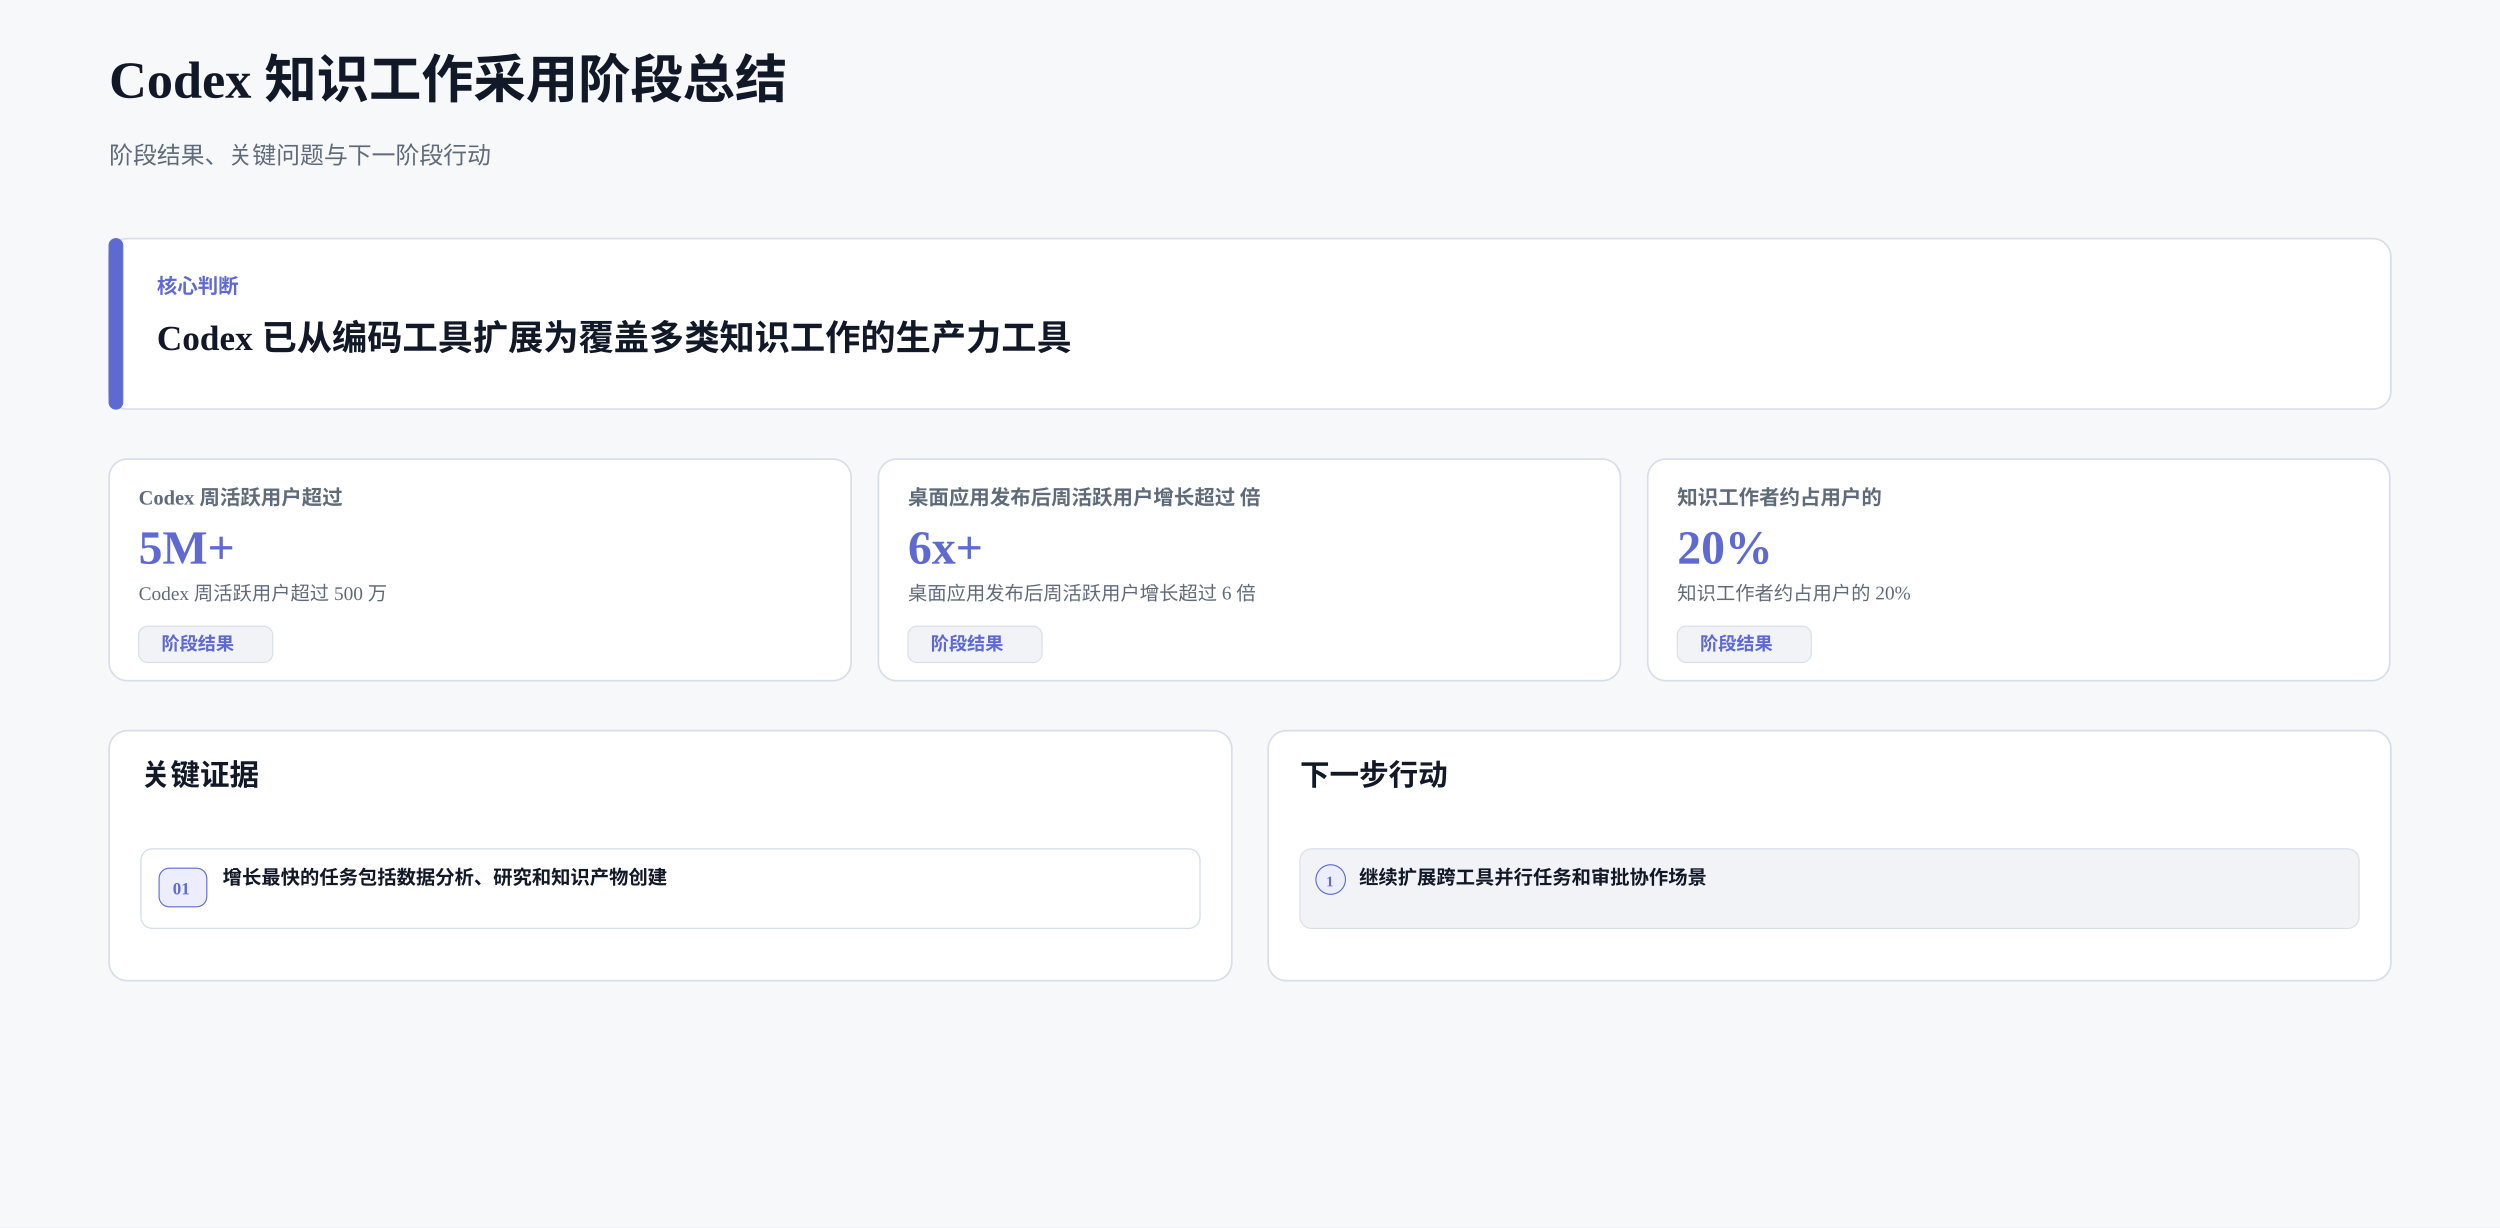
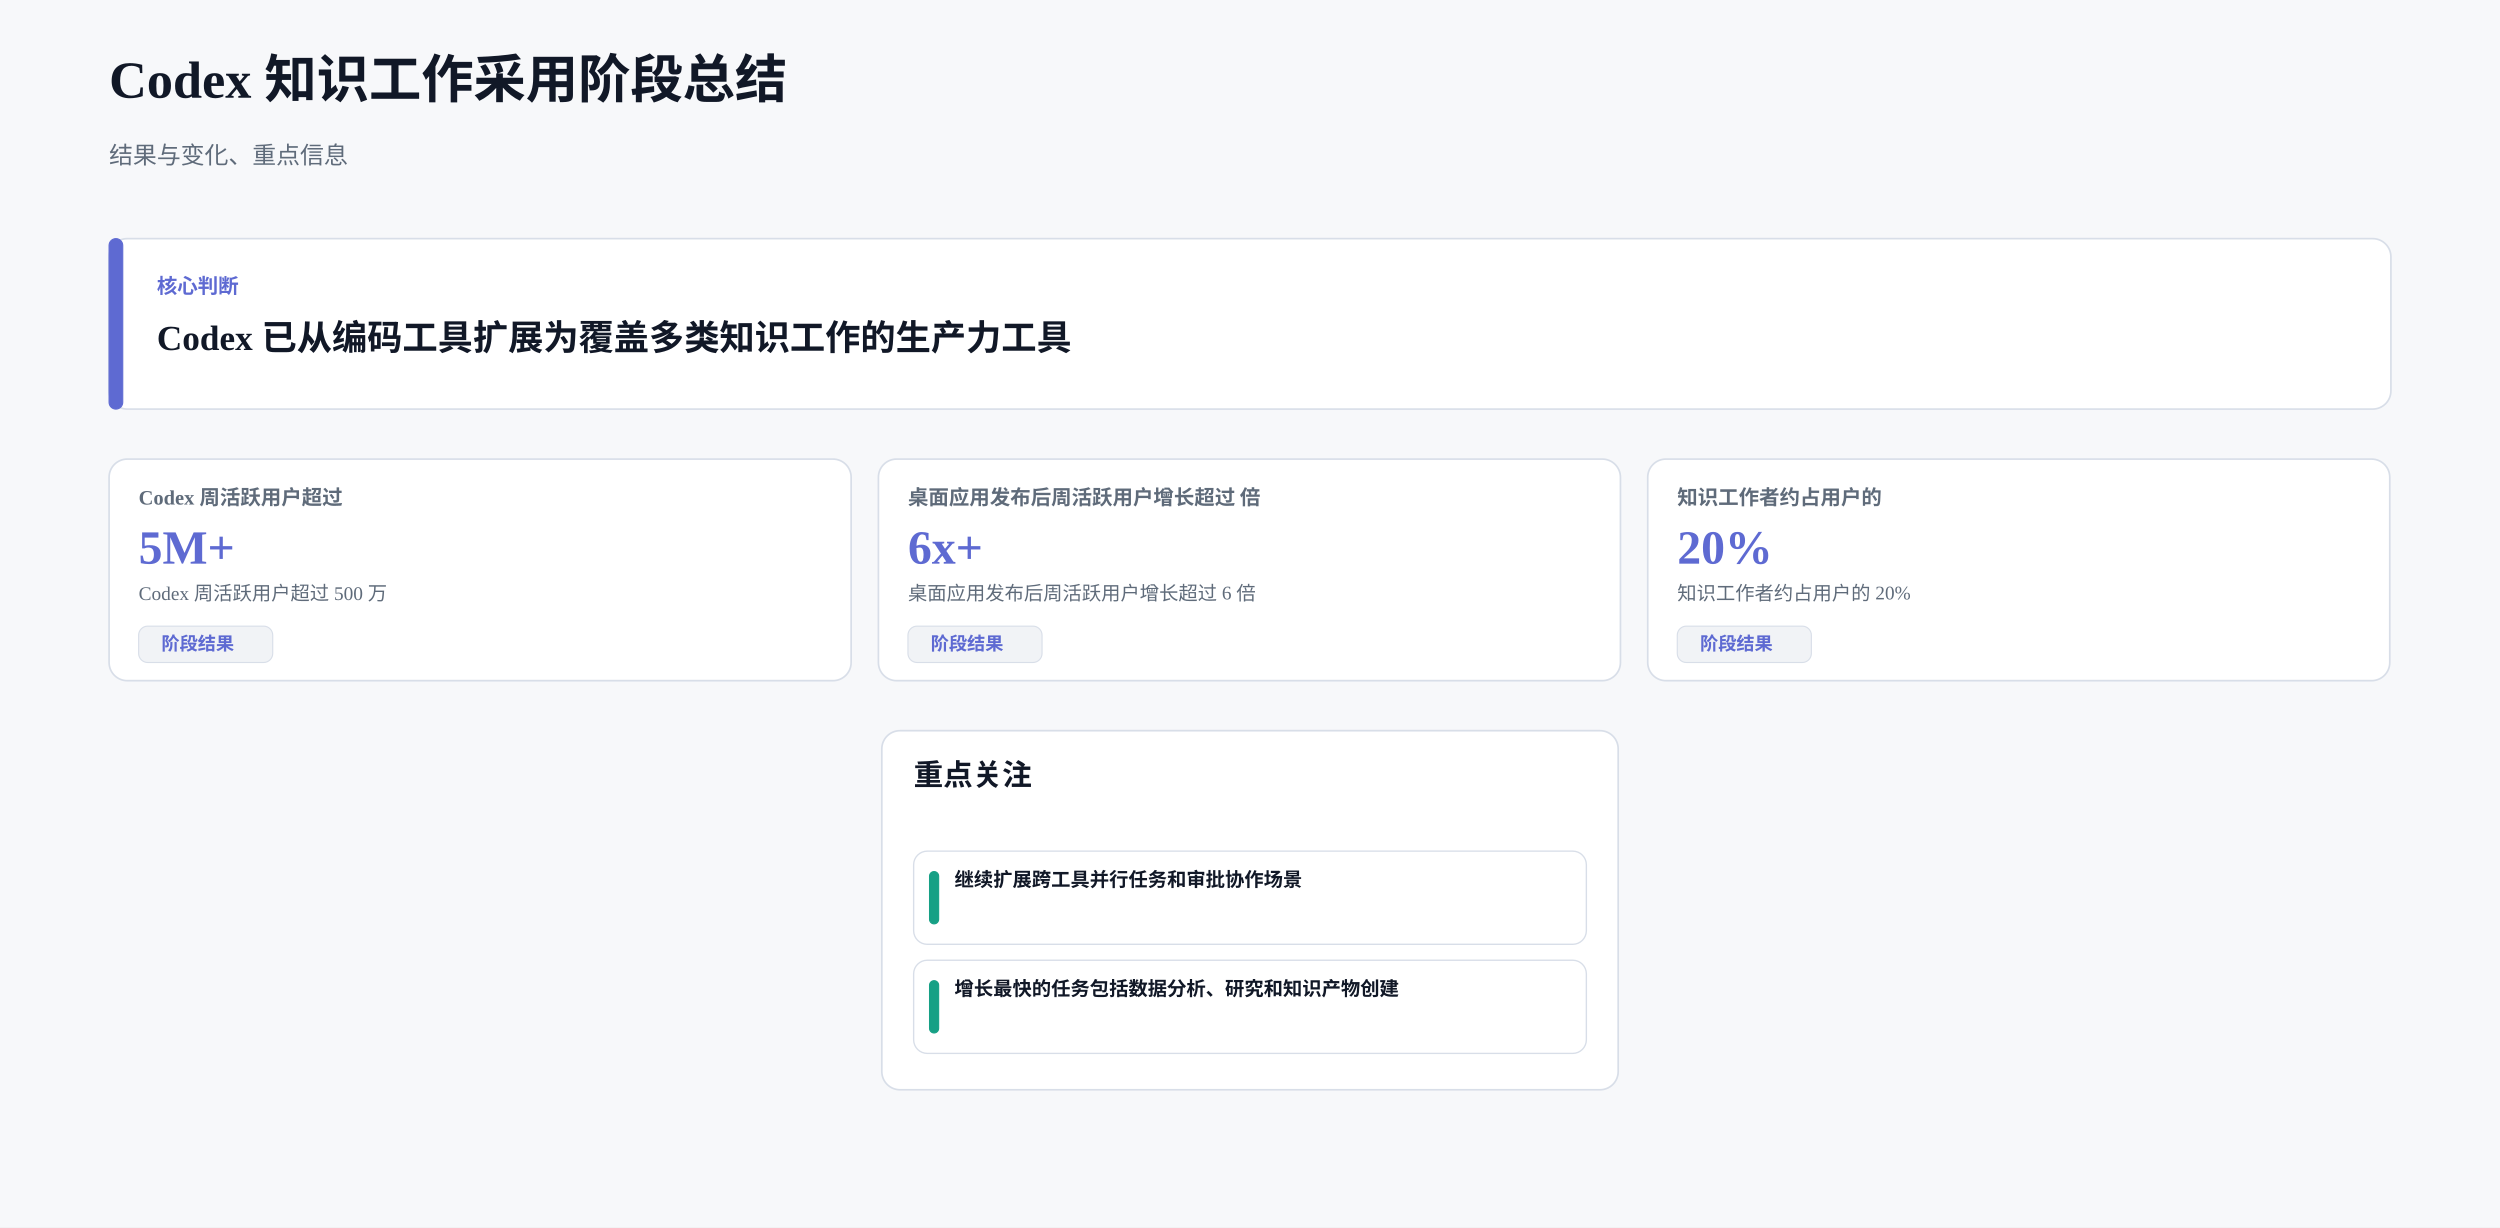
<svg xmlns="http://www.w3.org/2000/svg" width="2200" height="1080" viewBox="0 0 2200 1080" data-layout-engine="v4" data-layout="expression-canvas" data-pipeline-version="4.4" data-expression-mode="modular-canvas" data-page-skeleton="overview-detail">
  <rect x="0" y="0" width="2200" height="1080" rx="0" fill="#F7F8FA" stroke="#F7F8FA" stroke-width="0" />
  <g>
    <g data-v43-block="title" data-block-type="title" data-x="96" data-y="40" data-width="2008" data-height="170" data-column="full">
      <text x="96" y="86" font-size="46" fill="#111827" font-weight="700">
        <tspan x="96" dy="0">Codex 知识工作采用阶段总结</tspan>
      </text>
      <text x="96" y="144" font-size="21" fill="#5F6B7A" font-weight="500">
-         <tspan x="96" dy="0">阶段结果、关键问题与下一阶段行动</tspan>
+         <tspan x="96" dy="0">结果与变化、重点信息</tspan>
      </text>
    </g>
    <g data-v43-block="statement" data-block-type="statement" data-x="96" data-y="210" data-width="2008" data-height="150" data-column="full">
      <rect x="96" y="210" width="2008" height="150" rx="16" fill="#FFFFFF" stroke="#D8DEE8" stroke-width="1.5" />
      <rect x="96" y="210" width="12" height="150" rx="6" fill="#5E6AD2" stroke="#5E6AD2" stroke-width="1" />
      <text x="138" y="258" font-size="18" fill="#5E6AD2" font-weight="700">
        <tspan x="138" dy="0">核心判断</tspan>
      </text>
      <text x="138" y="308" font-size="31" fill="#111827" font-weight="700">
        <tspan x="138" dy="0">Codex 已从编码工具扩展为覆盖多类知识工作的生产力工具</tspan>
      </text>
    </g>
    <g data-v43-block="metrics" data-block-type="metric-group" data-x="96" data-y="404" data-width="2008" data-height="195" data-column="full">
      <rect x="96" y="404" width="653" height="195" rx="16" fill="#FFFFFF" stroke="#D8DEE8" stroke-width="1.5" data-tone-group="parallel-metrics" data-metric-card="true" data-metric-row="0" />
      <text x="122" y="444" font-size="18" fill="#5F6B7A" font-weight="700">
        <tspan x="122" dy="0">Codex 周活跃用户超过</tspan>
      </text>
      <text x="122" y="496" font-size="42" fill="#5E6AD2" font-weight="700">
        <tspan x="122" dy="0">5M+</tspan>
      </text>
      <text x="122" y="528" font-size="17" fill="#5F6B7A" font-weight="500">
        <tspan x="122" dy="0">Codex 周活跃用户超过 500 万</tspan>
      </text>
      <rect x="122" y="551" width="118" height="32" rx="8" fill="#F1F3F6" stroke="#D8DEE8" stroke-width="1" />
      <text x="142" y="572" font-size="16" fill="#5E6AD2" font-weight="700">
        <tspan x="142" dy="0">阶段结果</tspan>
      </text>
      <rect x="773" y="404" width="653" height="195" rx="16" fill="#FFFFFF" stroke="#D8DEE8" stroke-width="1.5" data-tone-group="parallel-metrics" data-metric-card="true" data-metric-row="0" />
      <text x="799" y="444" font-size="18" fill="#5F6B7A" font-weight="700">
        <tspan x="799" dy="0">桌面应用发布后周活跃用户增长超过 倍</tspan>
      </text>
      <text x="799" y="496" font-size="42" fill="#5E6AD2" font-weight="700">
        <tspan x="799" dy="0">6x+</tspan>
      </text>
      <text x="799" y="528" font-size="17" fill="#5F6B7A" font-weight="500">
        <tspan x="799" dy="0">桌面应用发布后周活跃用户增长超过 6 倍</tspan>
      </text>
      <rect x="799" y="551" width="118" height="32" rx="8" fill="#F1F3F6" stroke="#D8DEE8" stroke-width="1" />
      <text x="819" y="572" font-size="16" fill="#5E6AD2" font-weight="700">
        <tspan x="819" dy="0">阶段结果</tspan>
      </text>
      <rect x="1450" y="404" width="653" height="195" rx="16" fill="#FFFFFF" stroke="#D8DEE8" stroke-width="1.5" data-tone-group="parallel-metrics" data-metric-card="true" data-metric-row="0" />
      <text x="1476" y="444" font-size="18" fill="#5F6B7A" font-weight="700">
        <tspan x="1476" dy="0">知识工作者约占用户的</tspan>
      </text>
      <text x="1476" y="496" font-size="42" fill="#5E6AD2" font-weight="700">
        <tspan x="1476" dy="0">20%</tspan>
      </text>
      <text x="1476" y="528" font-size="17" fill="#5F6B7A" font-weight="500">
        <tspan x="1476" dy="0">知识工作者约占用户的 20%</tspan>
      </text>
      <rect x="1476" y="551" width="118" height="32" rx="8" fill="#F1F3F6" stroke="#D8DEE8" stroke-width="1" />
      <text x="1496" y="572" font-size="16" fill="#5E6AD2" font-weight="700">
        <tspan x="1496" dy="0">阶段结果</tspan>
      </text>
    </g>
-     <g data-v43-block="evidence-list-1" data-block-type="evidence-list" data-x="96" data-y="643" data-width="988" data-height="220" data-column="left" data-component-variant="evidence-tiles" data-row="0" data-span="6" data-row-alignment="filled" data-offset-span="0" data-density="medium" data-preferred-width="988" data-text-units="27" data-item-count="1" data-item-layout="rows" data-layout-reason="moderate-parallel-items">
-       <rect x="96" y="643" width="988" height="220" rx="16" fill="#FFFFFF" stroke="#D8DEE8" stroke-width="1.5" data-v4-block-card="true" />
-       <text x="124" y="691" font-size="26" fill="#111827" font-weight="700">
-         <tspan x="124" dy="0">关键证据</tspan>
+     <g data-v43-block="status-board-1" data-block-type="status-board" data-x="776" data-y="643" data-width="648" data-height="316" data-column="center" data-component-variant="status-grid" data-row="0" data-span="4" data-row-alignment="centered" data-offset-span="4" data-density="sparse" data-preferred-width="648" data-text-units="45" data-item-count="2" data-item-layout="rows" data-layout-reason="compact-status-items">
+       <rect x="776" y="643" width="648" height="316" rx="16" fill="#FFFFFF" stroke="#D8DEE8" stroke-width="1.5" data-v4-block-card="true" />
+       <text x="804" y="691" font-size="26" fill="#111827" font-weight="700">
+         <tspan x="804" dy="0">重点关注</tspan>
      </text>
-       <rect x="124" y="747" width="932" height="70" rx="10" fill="#FFFFFF" stroke="#D8DEE8" stroke-width="1.2" data-v4-evidence-item="0" />
-       <rect x="140" y="764" width="42" height="34" rx="9" fill="#ECEEFE" stroke="#5E6AD2" stroke-width="1" />
-       <text x="152" y="787" font-size="15" fill="#5E6AD2" font-weight="700">
-         <tspan x="152" dy="0">01</tspan>
+       <rect x="804" y="749" width="592" height="82" rx="12" fill="#FFFFFF" stroke="#D8DEE8" stroke-width="1.2" />
+       <rect x="818" y="767" width="8" height="46" rx="4" fill="#16A085" stroke="#16A085" stroke-width="1" />
+       <text x="840" y="780" font-size="17" fill="#111827" font-weight="700">
+         <tspan x="840" dy="0">继续扩展跨工具并行任务和审批协作场景</tspan>
      </text>
-       <text x="196" y="778" font-size="17" fill="#111827" font-weight="700">
-         <tspan x="196" dy="0">增长最快的任务包括数据分析、研究和知识产物创建</tspan>
-       </text>
-     </g>
-     <g data-v43-block="action-list-2" data-block-type="action-list" data-x="1116" data-y="643" data-width="988" data-height="220" data-column="right" data-component-variant="action-checklist" data-row="0" data-span="6" data-row-alignment="filled" data-offset-span="0" data-density="sparse" data-preferred-width="648" data-text-units="23" data-item-count="1" data-item-layout="rows" data-layout-reason="few-short-parallel-items">
-       <rect x="1116" y="643" width="988" height="220" rx="16" fill="#FFFFFF" stroke="#D8DEE8" stroke-width="1.5" data-v4-block-card="true" />
-       <text x="1144" y="691" font-size="26" fill="#111827" font-weight="700">
-         <tspan x="1144" dy="0">下一步行动</tspan>
-       </text>
-       <rect x="1144" y="747" width="932" height="70" rx="10" fill="#F1F3F6" stroke="#D8DEE8" stroke-width="1" data-v4-action-item="0" />
-       <circle cx="1171" cy="774" r="13" fill="#ECEEFE" stroke="#5E6AD2" stroke-width="1" />
-       <text x="1167" y="780" font-size="13" fill="#5E6AD2" font-weight="700">
-         <tspan x="1167" dy="0">1</tspan>
-       </text>
-       <text x="1196" y="778" font-size="17" fill="#111827" font-weight="700">
-         <tspan x="1196" dy="0">继续扩展跨工具并行任务和审批协作场景</tspan>
+       <rect x="804" y="845" width="592" height="82" rx="12" fill="#FFFFFF" stroke="#D8DEE8" stroke-width="1.2" />
+       <rect x="818" y="863" width="8" height="46" rx="4" fill="#16A085" stroke="#16A085" stroke-width="1" />
+       <text x="840" y="876" font-size="17" fill="#111827" font-weight="700">
+         <tspan x="840" dy="0">增长最快的任务包括数据分析、研究和知识产物创建</tspan>
      </text>
    </g>
  </g>
</svg>
